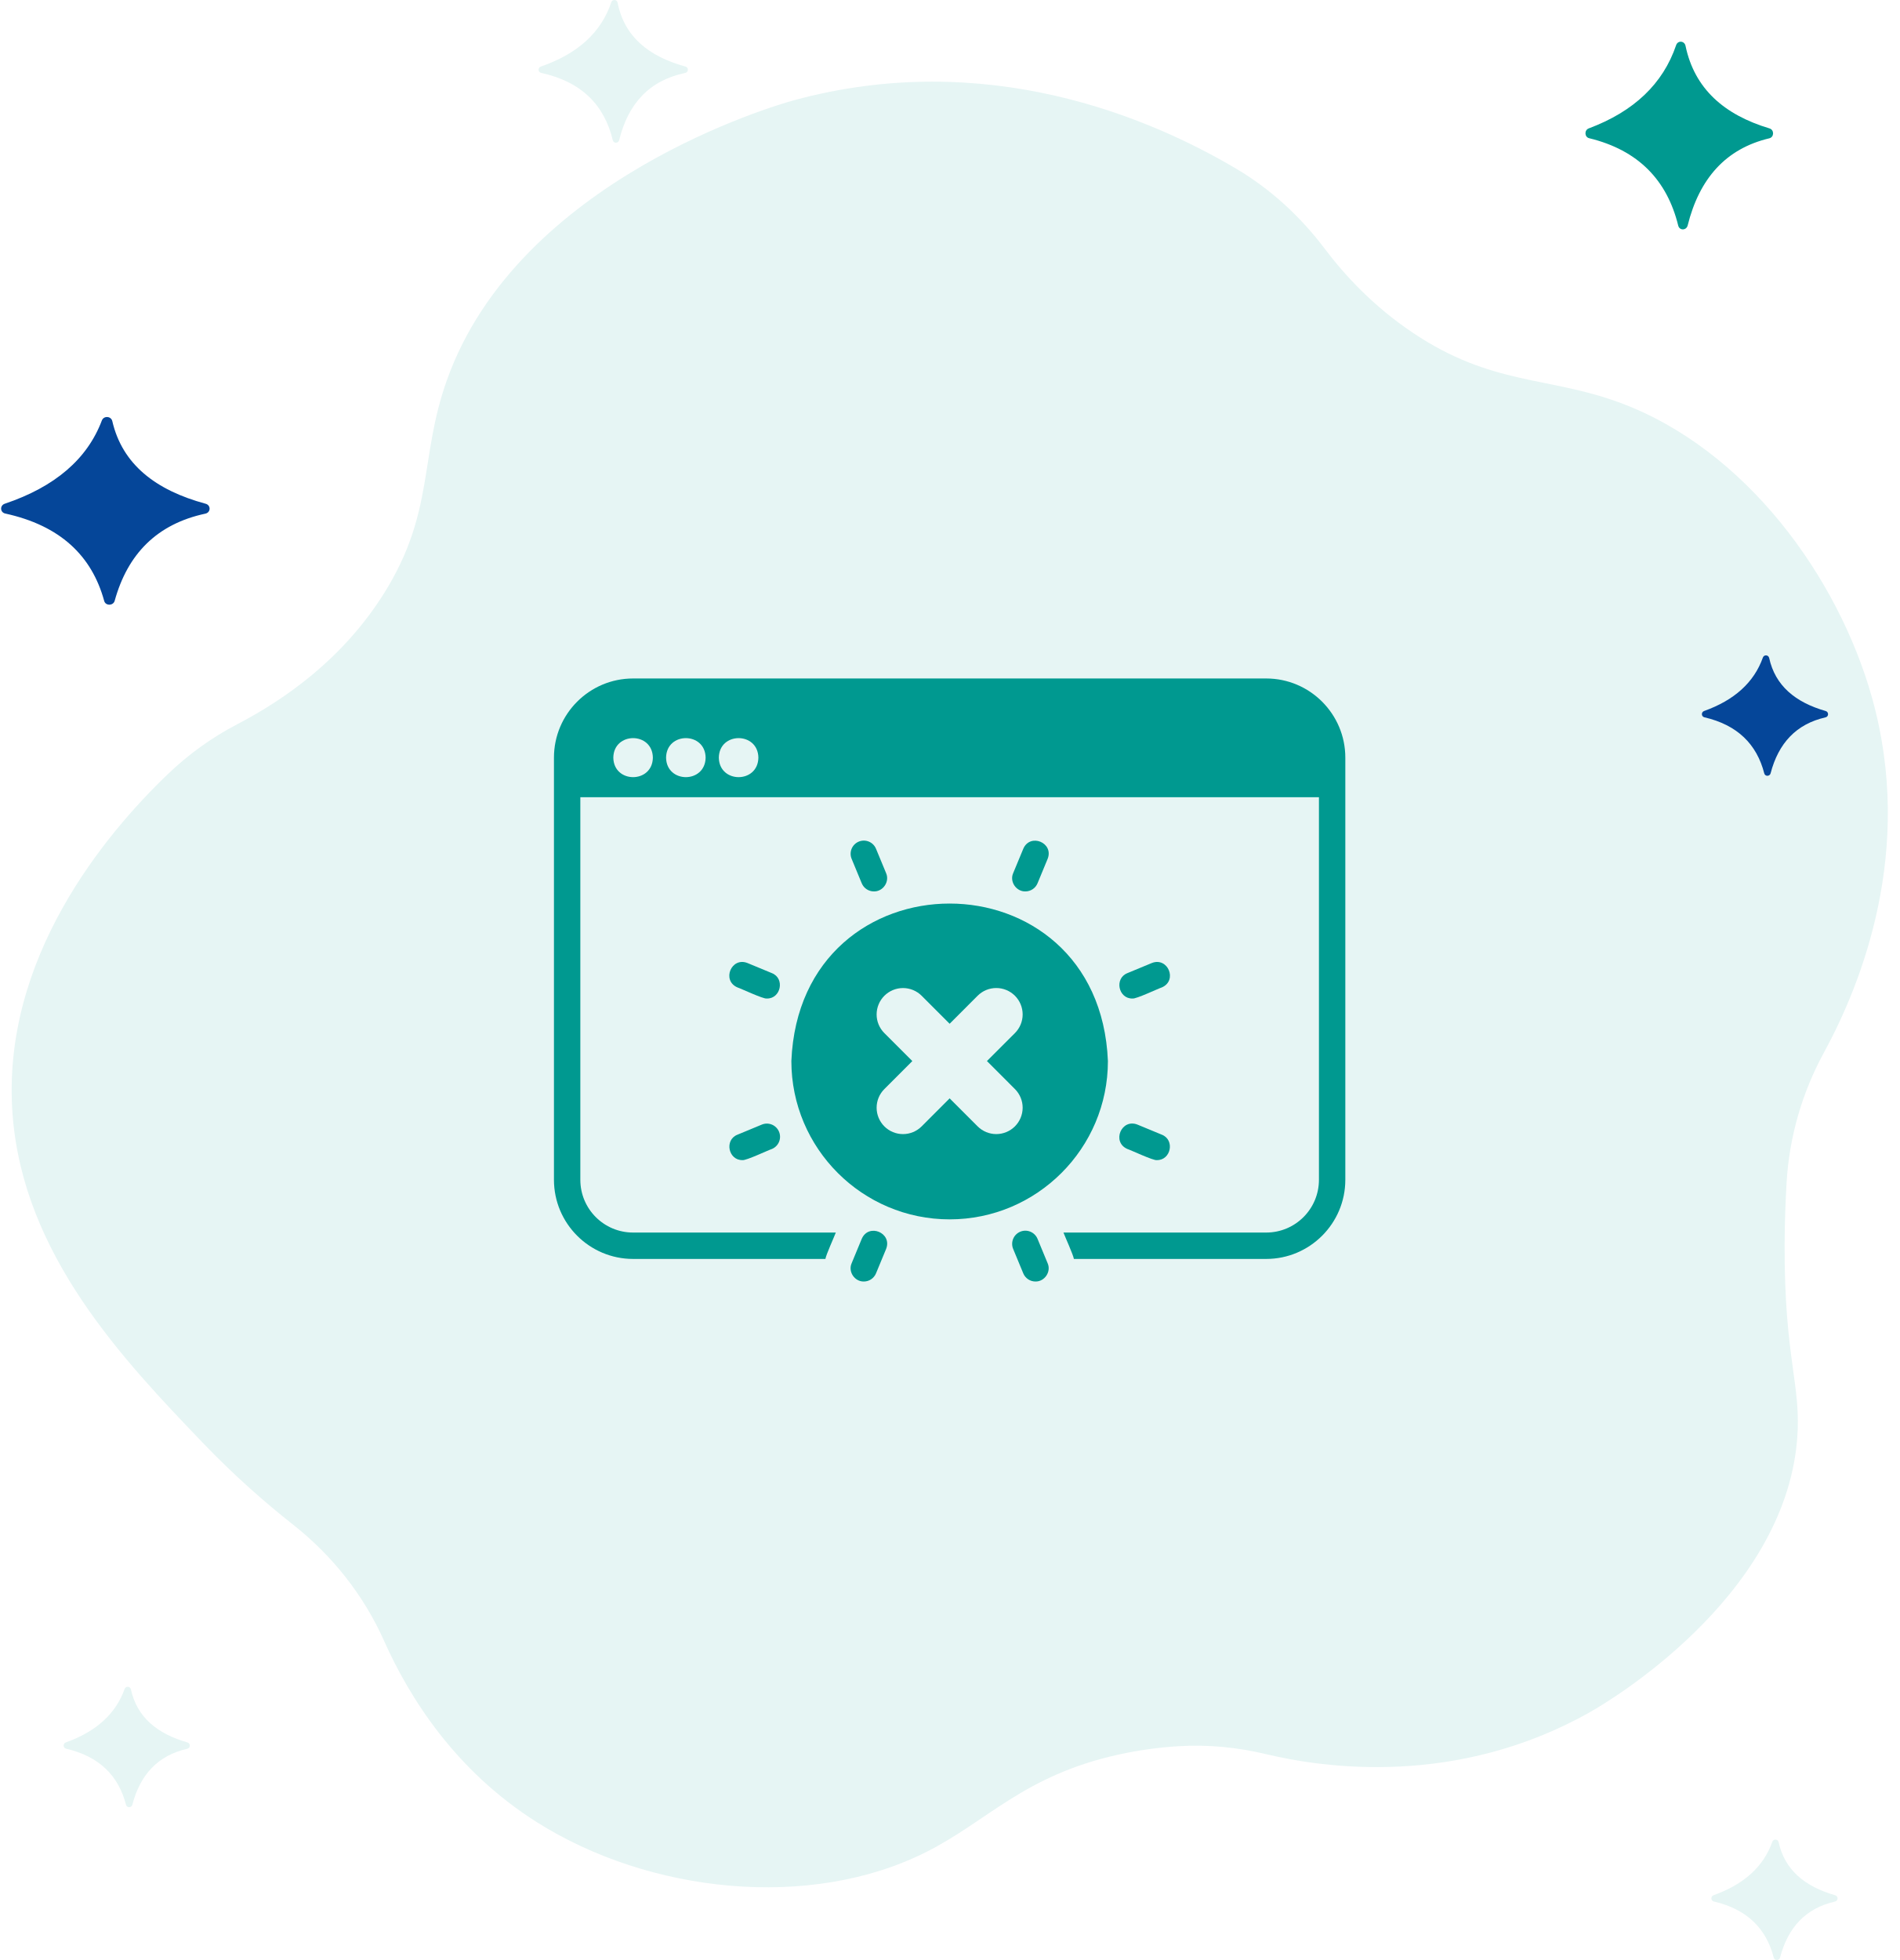
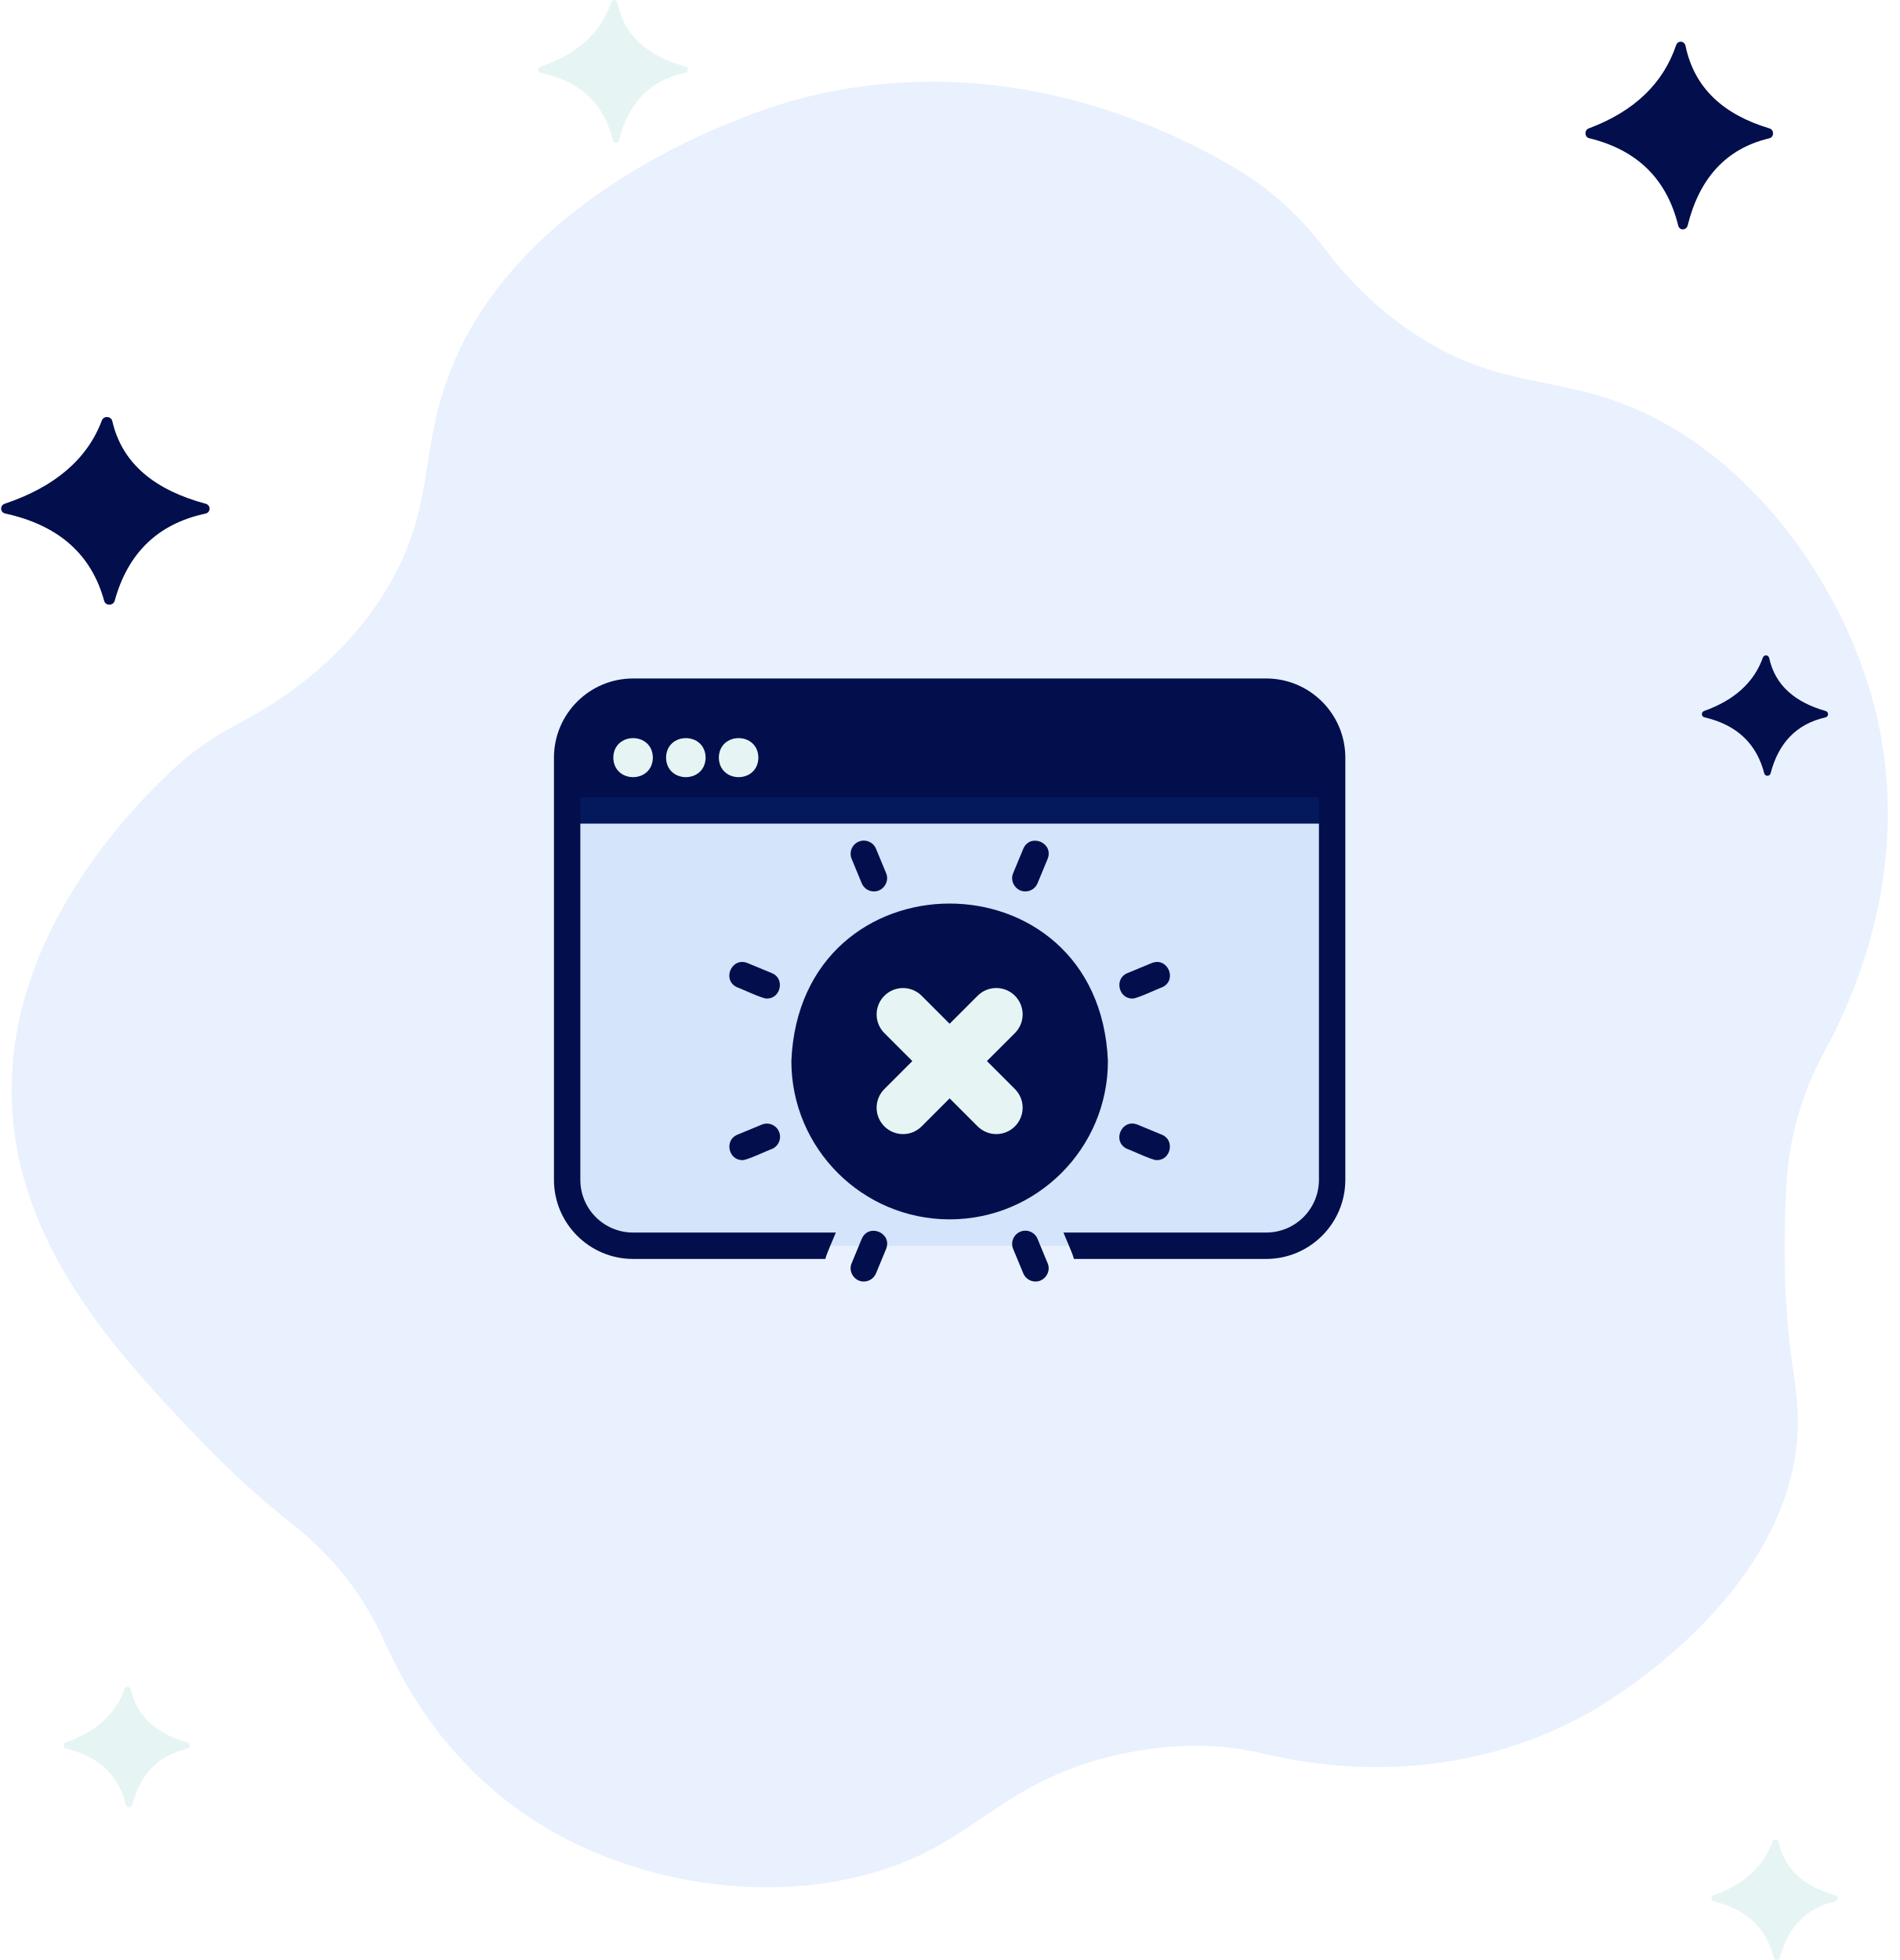
<svg xmlns="http://www.w3.org/2000/svg" width="126" height="130" viewBox="0 0 126 130" fill="none">
-   <path d="M13.419 95.66C8.229 90.242 1.55 83.269 0.836 73.947C0.042 63.587 6.996 55.311 11.137 51.343C12.504 50.032 14.046 48.919 15.725 48.044C18.938 46.369 22.788 43.67 25.507 39.305C28.838 33.956 27.809 30.376 29.646 25.217C34.396 11.875 51.551 6.955 52.661 6.653C65.439 3.171 76.291 7.801 82.023 11.197C84.308 12.552 86.279 14.37 87.879 16.491C89.253 18.312 91.15 20.341 93.723 22.067C98.972 25.59 102.694 24.942 107.466 26.709C115.83 29.804 121.95 38.288 124.189 46.267C127.028 56.388 123.496 65.242 120.996 69.824C119.552 72.471 118.706 75.399 118.526 78.41C118.45 79.681 118.399 81.073 118.394 82.566C118.364 90.146 119.524 91.886 119.222 95.495C118.334 106.1 106.487 112.992 105.479 113.561C96.655 118.541 87.846 117.268 84.004 116.349C82.094 115.892 80.13 115.699 78.169 115.821C76.954 115.896 75.612 116.064 74.186 116.379C67.912 117.766 65.512 120.794 61.436 122.843C53.754 126.707 43.101 125.59 35.607 120.854C30.185 117.428 27.145 112.567 25.477 108.826C24.129 105.804 22.046 103.175 19.448 101.129C17.563 99.645 15.504 97.836 13.419 95.66Z" fill="#E6F5F4" />
+   <path d="M13.419 95.66C8.229 90.242 1.55 83.27 0.836 73.947C0.042 63.587 6.996 55.311 11.137 51.343C12.504 50.033 14.046 48.92 15.725 48.044C18.938 46.369 22.788 43.671 25.507 39.306C28.838 33.957 27.809 30.376 29.646 25.217C34.396 11.875 51.551 6.955 52.661 6.653C65.439 3.172 76.291 7.801 82.023 11.197C84.308 12.552 86.279 14.37 87.879 16.491C89.253 18.312 91.15 20.341 93.723 22.068C98.972 25.59 102.694 24.943 107.466 26.709C115.83 29.804 121.95 38.288 124.189 46.267C127.028 56.388 123.496 65.242 120.996 69.825C119.552 72.471 118.706 75.4 118.526 78.41C118.45 79.681 118.399 81.073 118.394 82.566C118.364 90.146 119.524 91.886 119.222 95.495C118.334 106.1 106.487 112.992 105.479 113.561C96.655 118.542 87.846 117.268 84.004 116.349C82.094 115.892 80.13 115.699 78.169 115.821C76.954 115.896 75.612 116.064 74.186 116.379C67.912 117.766 65.512 120.794 61.436 122.843C53.754 126.707 43.101 125.59 35.607 120.855C30.185 117.428 27.145 112.567 25.477 108.826C24.129 105.804 22.046 103.176 19.448 101.129C17.563 99.646 15.504 97.836 13.419 95.66Z" fill="#1570EF" fill-opacity="0.1" />
  <path d="M40.653 9.301C40.092 6.956 38.567 5.418 35.903 4.835C35.688 4.787 35.668 4.488 35.877 4.416C38.328 3.57 39.887 2.148 40.554 0.148C40.625 -0.066 40.93 -0.042 40.974 0.18C41.412 2.414 43.019 3.742 45.473 4.413C45.697 4.474 45.686 4.79 45.458 4.838C43.085 5.33 41.672 6.868 41.076 9.297C41.022 9.519 40.706 9.524 40.653 9.301Z" fill="#E6F5F4" />
-   <path d="M6.912 39.858C6.089 36.846 3.977 34.854 0.348 34.061C-0.002 33.984 -0.02 33.524 0.318 33.41C3.646 32.29 5.792 30.449 6.757 27.889C6.881 27.562 7.372 27.592 7.45 27.932C8.11 30.785 10.31 32.512 13.641 33.411C14 33.508 13.989 33.989 13.626 34.068C10.412 34.754 8.467 36.743 7.608 39.848C7.514 40.186 7.004 40.196 6.912 39.858Z" fill="#054699" />
-   <path d="M111.335 14.964C110.594 11.953 108.693 9.961 105.427 9.167C105.113 9.091 105.096 8.63 105.4 8.516C108.395 7.396 110.327 5.556 111.196 2.996C111.307 2.668 111.748 2.699 111.819 3.039C112.413 5.892 114.393 7.618 117.391 8.517C117.714 8.614 117.704 9.096 117.377 9.174C114.485 9.86 112.734 11.85 111.961 14.954C111.876 15.292 111.418 15.303 111.335 14.964Z" fill="#009990" />
-   <path d="M117.043 51.296C116.545 49.363 115.267 48.085 113.07 47.576C112.859 47.526 112.848 47.231 113.052 47.158C115.066 46.439 116.366 45.258 116.95 43.616C117.024 43.405 117.321 43.425 117.369 43.643C117.768 45.474 119.1 46.582 121.116 47.159C121.333 47.221 121.327 47.53 121.107 47.58C119.162 48.02 117.984 49.297 117.464 51.289C117.407 51.506 117.099 51.513 117.043 51.296Z" fill="#054699" />
-   <path d="M117.672 129.841C117.174 127.908 115.895 126.63 113.699 126.121C113.488 126.072 113.476 125.776 113.681 125.703C115.695 124.984 116.994 123.803 117.578 122.161C117.653 121.95 117.95 121.97 117.997 122.188C118.397 124.019 119.728 125.127 121.744 125.704C121.961 125.766 121.955 126.075 121.735 126.125C119.79 126.566 118.613 127.842 118.093 129.834C118.036 130.051 117.728 130.058 117.672 129.841Z" fill="#E6F5F4" />
-   <path d="M8.36 119.705C7.862 117.773 6.583 116.495 4.387 115.985C4.176 115.936 4.164 115.641 4.369 115.568C6.383 114.849 7.682 113.668 8.266 112.025C8.341 111.815 8.638 111.835 8.685 112.053C9.085 113.884 10.416 114.992 12.432 115.568C12.649 115.631 12.643 115.94 12.423 115.99C10.478 116.43 9.301 117.707 8.781 119.699C8.724 119.915 8.415 119.922 8.36 119.705Z" fill="#E6F5F4" />
-   <path d="M84 45.876H42C39.584 45.876 37.625 48.325 37.625 51.345V54.626H88.375V51.345C88.375 48.325 86.416 45.876 84 45.876Z" fill="#009990" />
-   <path d="M37.625 78.251C37.625 79.411 38.086 80.524 38.906 81.345C39.727 82.165 40.84 82.626 42 82.626H84C85.16 82.626 86.273 82.165 87.094 81.345C87.914 80.524 88.375 79.411 88.375 78.251V52.876H37.625V78.251Z" fill="#E6F5F4" />
-   <path d="M84 45.001H42C39.104 45.001 36.75 47.355 36.75 50.251V78.251C36.75 81.147 39.104 83.501 42 83.501H54.758C54.801 83.224 55.344 82.033 55.449 81.751H42C40.066 81.751 38.5 80.185 38.5 78.251V50.251C38.5 48.317 40.066 46.751 42 46.751H84C85.934 46.751 87.5 48.317 87.5 50.251V78.251C87.5 80.185 85.934 81.751 84 81.751H70.551C70.659 82.041 71.197 83.217 71.243 83.501H84C86.896 83.501 89.25 81.147 89.25 78.251V50.251C89.25 47.355 86.896 45.001 84 45.001Z" fill="#009990" />
+   <path d="M6.912 39.858C6.089 36.846 3.977 34.854 0.348 34.06C-0.002 33.984 -0.02 33.523 0.318 33.41C3.646 32.29 5.792 30.449 6.757 27.889C6.881 27.561 7.372 27.592 7.45 27.932C8.11 30.785 10.31 32.512 13.641 33.411C14 33.508 13.989 33.989 13.626 34.067C10.412 34.754 8.467 36.743 7.608 39.848C7.514 40.185 7.004 40.196 6.912 39.858Z" fill="#020F4C" />
+   <path d="M111.335 14.964C110.594 11.952 108.693 9.961 105.427 9.167C105.113 9.09 105.096 8.63 105.4 8.516C108.395 7.396 110.327 5.556 111.196 2.996C111.307 2.668 111.748 2.699 111.819 3.039C112.413 5.892 114.393 7.618 117.391 8.517C117.714 8.614 117.704 9.096 117.377 9.174C114.485 9.86 112.734 11.849 111.961 14.954C111.876 15.292 111.418 15.303 111.335 14.964Z" fill="#020F4C" />
+   <path d="M117.043 51.296C116.545 49.363 115.267 48.085 113.07 47.576C112.859 47.526 112.848 47.231 113.052 47.158C115.066 46.439 116.366 45.258 116.95 43.616C117.024 43.405 117.321 43.425 117.369 43.643C117.768 45.474 119.1 46.582 121.116 47.159C121.333 47.221 121.327 47.53 121.107 47.58C119.162 48.02 117.984 49.297 117.464 51.289C117.407 51.506 117.099 51.513 117.043 51.296Z" fill="#020F4C" />
+   <path d="M117.672 129.84C117.174 127.908 115.895 126.63 113.699 126.12C113.488 126.071 113.476 125.776 113.681 125.703C115.695 124.984 116.994 123.803 117.578 122.16C117.653 121.95 117.95 121.97 117.997 122.188C118.397 124.019 119.728 125.127 121.744 125.704C121.961 125.766 121.955 126.075 121.735 126.125C119.79 126.565 118.613 127.842 118.093 129.834C118.036 130.051 117.728 130.058 117.672 129.84Z" fill="#E6F5F4" />
+   <path d="M8.36 119.705C7.862 117.773 6.583 116.495 4.387 115.985C4.176 115.936 4.164 115.641 4.369 115.568C6.383 114.849 7.682 113.668 8.266 112.025C8.341 111.815 8.638 111.835 8.685 112.053C9.085 113.884 10.416 114.991 12.432 115.568C12.649 115.631 12.643 115.94 12.423 115.99C10.478 116.43 9.301 117.707 8.781 119.699C8.724 119.915 8.415 119.922 8.36 119.705Z" fill="#E6F5F4" />
+   <path d="M84 45.876H42C39.584 45.876 37.625 48.325 37.625 51.345V54.626H88.375V51.345C88.375 48.325 86.416 45.876 84 45.876Z" fill="#020F4C" />
+   <path d="M37.625 78.251C37.625 79.411 38.086 80.524 38.906 81.345C39.727 82.165 40.84 82.626 42 82.626H84C85.16 82.626 86.273 82.165 87.094 81.345C87.914 80.524 88.375 79.411 88.375 78.251V52.876H37.625V78.251Z" fill="#1570EF" fill-opacity="0.1" />
+   <path d="M84 45.001H42C39.104 45.001 36.75 47.355 36.75 50.251V78.251C36.75 81.147 39.104 83.501 42 83.501H54.758C54.801 83.224 55.344 82.033 55.449 81.751H42C40.066 81.751 38.5 80.185 38.5 78.251V50.251C38.5 48.317 40.066 46.751 42 46.751H84C85.934 46.751 87.5 48.317 87.5 50.251V78.251C87.5 80.185 85.934 81.751 84 81.751H70.551C70.659 82.041 71.197 83.217 71.243 83.501H84C86.896 83.501 89.25 81.147 89.25 78.251V50.251C89.25 47.355 86.896 45.001 84 45.001Z" fill="#020F4C" />
  <path d="M47.688 50.251C47.715 48.526 50.285 48.526 50.312 50.251C50.285 51.977 47.715 51.977 47.688 50.251ZM44.188 50.251C44.215 48.526 46.785 48.526 46.812 50.251C46.785 51.977 44.215 51.977 44.188 50.251ZM40.688 50.251C40.715 48.526 43.285 48.526 43.312 50.251C43.285 51.977 40.715 51.977 40.688 50.251Z" fill="#E6F5F4" />
-   <path d="M68.695 84.998C68.521 84.999 68.352 84.947 68.208 84.851C68.064 84.755 67.951 84.618 67.885 84.458L67.214 82.838C67.17 82.732 67.147 82.618 67.147 82.503C67.147 82.388 67.17 82.274 67.214 82.168C67.258 82.062 67.322 81.965 67.403 81.884C67.485 81.803 67.581 81.738 67.687 81.694C67.902 81.605 68.143 81.605 68.357 81.694C68.463 81.738 68.56 81.802 68.641 81.884C68.722 81.965 68.787 82.061 68.831 82.168L69.502 83.789C69.749 84.349 69.301 85.01 68.695 84.998ZM57.306 84.998C56.698 85.01 56.251 84.349 56.498 83.789L57.169 82.168C57.625 81.112 59.208 81.767 58.786 82.838L58.115 84.458C58.048 84.618 57.936 84.755 57.792 84.851C57.648 84.947 57.479 84.999 57.306 84.998ZM49.254 76.946C48.324 76.963 48.039 75.613 48.919 75.262L50.539 74.591C50.754 74.502 50.994 74.502 51.209 74.591C51.423 74.68 51.593 74.85 51.682 75.065C51.771 75.279 51.771 75.52 51.682 75.734C51.593 75.949 51.423 76.119 51.209 76.208C50.967 76.283 49.489 76.989 49.254 76.946ZM50.873 66.229C50.646 66.274 49.152 65.563 48.918 65.49C47.863 65.032 48.517 63.451 49.588 63.874L51.209 64.545C52.088 64.895 51.803 66.247 50.873 66.229ZM57.977 59.125C57.804 59.125 57.635 59.074 57.491 58.978C57.347 58.882 57.235 58.745 57.169 58.586L56.498 56.964C56.454 56.858 56.431 56.744 56.431 56.629C56.431 56.514 56.454 56.401 56.498 56.294C56.542 56.188 56.606 56.092 56.688 56.011C56.769 55.929 56.865 55.865 56.972 55.821C57.078 55.777 57.192 55.754 57.306 55.754C57.421 55.754 57.535 55.777 57.641 55.821C57.748 55.865 57.844 55.929 57.925 56.011C58.007 56.092 58.071 56.189 58.115 56.295L58.786 57.915C59.032 58.475 58.585 59.137 57.977 59.125ZM68.022 59.125C67.415 59.137 66.967 58.476 67.214 57.915L67.886 56.295C68.342 55.239 69.925 55.893 69.502 56.964L68.831 58.586C68.765 58.745 68.653 58.882 68.509 58.978C68.365 59.074 68.195 59.125 68.022 59.125ZM75.127 66.229C74.197 66.246 73.911 64.896 74.791 64.545L76.412 63.874C77.48 63.453 78.138 65.031 77.081 65.49C76.84 65.566 75.362 66.272 75.127 66.229ZM76.746 76.946C76.52 76.991 75.025 76.281 74.791 76.208C73.736 75.749 74.391 74.169 75.461 74.591L77.082 75.262C77.961 75.612 77.677 76.964 76.746 76.946Z" fill="#009990" />
-   <path d="M53.375 70.376C53.375 65.06 57.684 60.751 63 60.751C75.767 61.258 75.764 79.496 63 80.001C57.684 80.001 53.375 75.692 53.375 70.376Z" fill="#009990" />
-   <path d="M63 80.876C57.21 80.876 52.5 76.167 52.5 70.376C53.077 56.446 72.925 56.45 73.5 70.376C73.5 76.167 68.79 80.876 63 80.876ZM63 61.626C58.175 61.626 54.25 65.552 54.25 70.376C54.731 81.985 71.271 81.981 71.75 70.376C71.75 65.552 67.825 61.626 63 61.626Z" fill="#009990" />
-   <path d="M65.474 70.376L67.331 68.521C67.659 68.193 67.844 67.748 67.844 67.283C67.844 66.819 67.66 66.374 67.332 66.045C67.003 65.717 66.558 65.532 66.094 65.532C65.629 65.532 65.184 65.716 64.856 66.045L63 67.902L61.144 66.046C60.981 65.884 60.789 65.755 60.576 65.667C60.364 65.579 60.136 65.534 59.907 65.534C59.677 65.534 59.449 65.579 59.237 65.667C59.025 65.755 58.832 65.884 58.669 66.046C58.507 66.209 58.378 66.401 58.29 66.614C58.202 66.826 58.156 67.054 58.156 67.284C58.156 67.513 58.201 67.741 58.289 67.953C58.377 68.165 58.506 68.359 58.669 68.521L60.525 70.377L58.669 72.234C58.34 72.562 58.156 73.007 58.156 73.471C58.156 73.935 58.341 74.38 58.669 74.709C58.997 75.037 59.443 75.221 59.907 75.221C60.371 75.221 60.816 75.036 61.144 74.708L63 72.851L64.856 74.707C65.184 75.035 65.629 75.22 66.093 75.22C66.557 75.22 67.002 75.036 67.331 74.708C67.659 74.38 67.843 73.934 67.844 73.47C67.844 73.006 67.659 72.561 67.331 72.233L65.474 70.376Z" fill="#E6F5F4" />
+   <path d="M68.695 84.998C68.521 84.998 68.352 84.947 68.208 84.851C68.064 84.755 67.951 84.618 67.885 84.458L67.214 82.838C67.17 82.732 67.147 82.618 67.147 82.503C67.147 82.388 67.17 82.274 67.214 82.168C67.258 82.062 67.322 81.965 67.403 81.884C67.485 81.803 67.581 81.738 67.687 81.694C67.902 81.605 68.143 81.605 68.357 81.694C68.463 81.738 68.56 81.802 68.641 81.884C68.722 81.965 68.787 82.061 68.831 82.168L69.502 83.789C69.749 84.349 69.301 85.01 68.695 84.998ZM57.306 84.998C56.698 85.01 56.251 84.349 56.498 83.789L57.169 82.168C57.625 81.112 59.208 81.767 58.786 82.838L58.115 84.458C58.048 84.618 57.936 84.755 57.792 84.851C57.648 84.947 57.479 84.998 57.306 84.998ZM49.254 76.945C48.324 76.963 48.039 75.613 48.919 75.262L50.539 74.591C50.754 74.502 50.994 74.502 51.209 74.591C51.423 74.68 51.593 74.85 51.682 75.065C51.771 75.279 51.771 75.52 51.682 75.734C51.593 75.949 51.423 76.119 51.209 76.208C50.967 76.283 49.489 76.988 49.254 76.945ZM50.873 66.228C50.646 66.274 49.152 65.563 48.918 65.49C47.863 65.032 48.517 63.451 49.588 63.874L51.209 64.545C52.088 64.895 51.803 66.247 50.873 66.228ZM57.977 59.125C57.804 59.125 57.635 59.074 57.491 58.978C57.347 58.882 57.235 58.745 57.169 58.585L56.498 56.964C56.454 56.858 56.431 56.744 56.431 56.629C56.431 56.514 56.454 56.4 56.498 56.294C56.542 56.188 56.606 56.092 56.688 56.01C56.769 55.929 56.865 55.865 56.972 55.821C57.078 55.777 57.192 55.754 57.306 55.754C57.421 55.754 57.535 55.777 57.641 55.821C57.748 55.865 57.844 55.929 57.925 56.011C58.007 56.092 58.071 56.188 58.115 56.295L58.786 57.915C59.032 58.475 58.585 59.137 57.977 59.125ZM68.022 59.125C67.415 59.137 66.967 58.476 67.214 57.915L67.886 56.295C68.342 55.239 69.925 55.893 69.502 56.964L68.831 58.585C68.765 58.745 68.653 58.882 68.509 58.978C68.365 59.074 68.195 59.125 68.022 59.125ZM75.127 66.228C74.197 66.246 73.911 64.896 74.791 64.545L76.412 63.874C77.48 63.453 78.138 65.031 77.081 65.49C76.84 65.566 75.362 66.271 75.127 66.228ZM76.746 76.945C76.52 76.991 75.025 76.281 74.791 76.208C73.736 75.749 74.391 74.169 75.461 74.591L77.082 75.262C77.961 75.612 77.677 76.964 76.746 76.945Z" fill="#020F4C" />
+   <path d="M53.375 70.376C53.375 65.06 57.684 60.751 63 60.751C75.767 61.258 75.764 79.496 63 80.001C57.684 80.001 53.375 75.692 53.375 70.376Z" fill="#020F4C" />
+   <path d="M63 80.876C57.21 80.876 52.5 76.167 52.5 70.376C53.077 56.446 72.925 56.45 73.5 70.376C73.5 76.167 68.79 80.876 63 80.876ZM63 61.626C58.175 61.626 54.25 65.552 54.25 70.376C54.731 81.985 71.271 81.981 71.75 70.376C71.75 65.552 67.825 61.626 63 61.626Z" fill="#020F4C" />
+   <path d="M65.474 70.376L67.331 68.521C67.659 68.193 67.844 67.747 67.844 67.283C67.844 66.819 67.66 66.374 67.332 66.045C67.003 65.717 66.558 65.532 66.094 65.532C65.629 65.532 65.184 65.716 64.856 66.045L63 67.902L61.144 66.046C60.981 65.884 60.789 65.755 60.576 65.667C60.364 65.579 60.136 65.534 59.907 65.534C59.677 65.534 59.449 65.579 59.237 65.667C59.025 65.755 58.832 65.883 58.669 66.046C58.507 66.209 58.378 66.401 58.29 66.614C58.202 66.826 58.156 67.054 58.156 67.283C58.156 67.513 58.201 67.741 58.289 67.953C58.377 68.165 58.506 68.358 58.669 68.521L60.525 70.377L58.669 72.234C58.34 72.562 58.156 73.007 58.156 73.471C58.156 73.935 58.341 74.38 58.669 74.709C58.997 75.037 59.443 75.221 59.907 75.221C60.371 75.221 60.816 75.036 61.144 74.708L63 72.851L64.856 74.707C65.184 75.035 65.629 75.22 66.093 75.22C66.557 75.22 67.002 75.036 67.331 74.708C67.659 74.379 67.843 73.934 67.844 73.47C67.844 73.006 67.659 72.561 67.331 72.233L65.474 70.376Z" fill="#E6F5F4" />
</svg>
